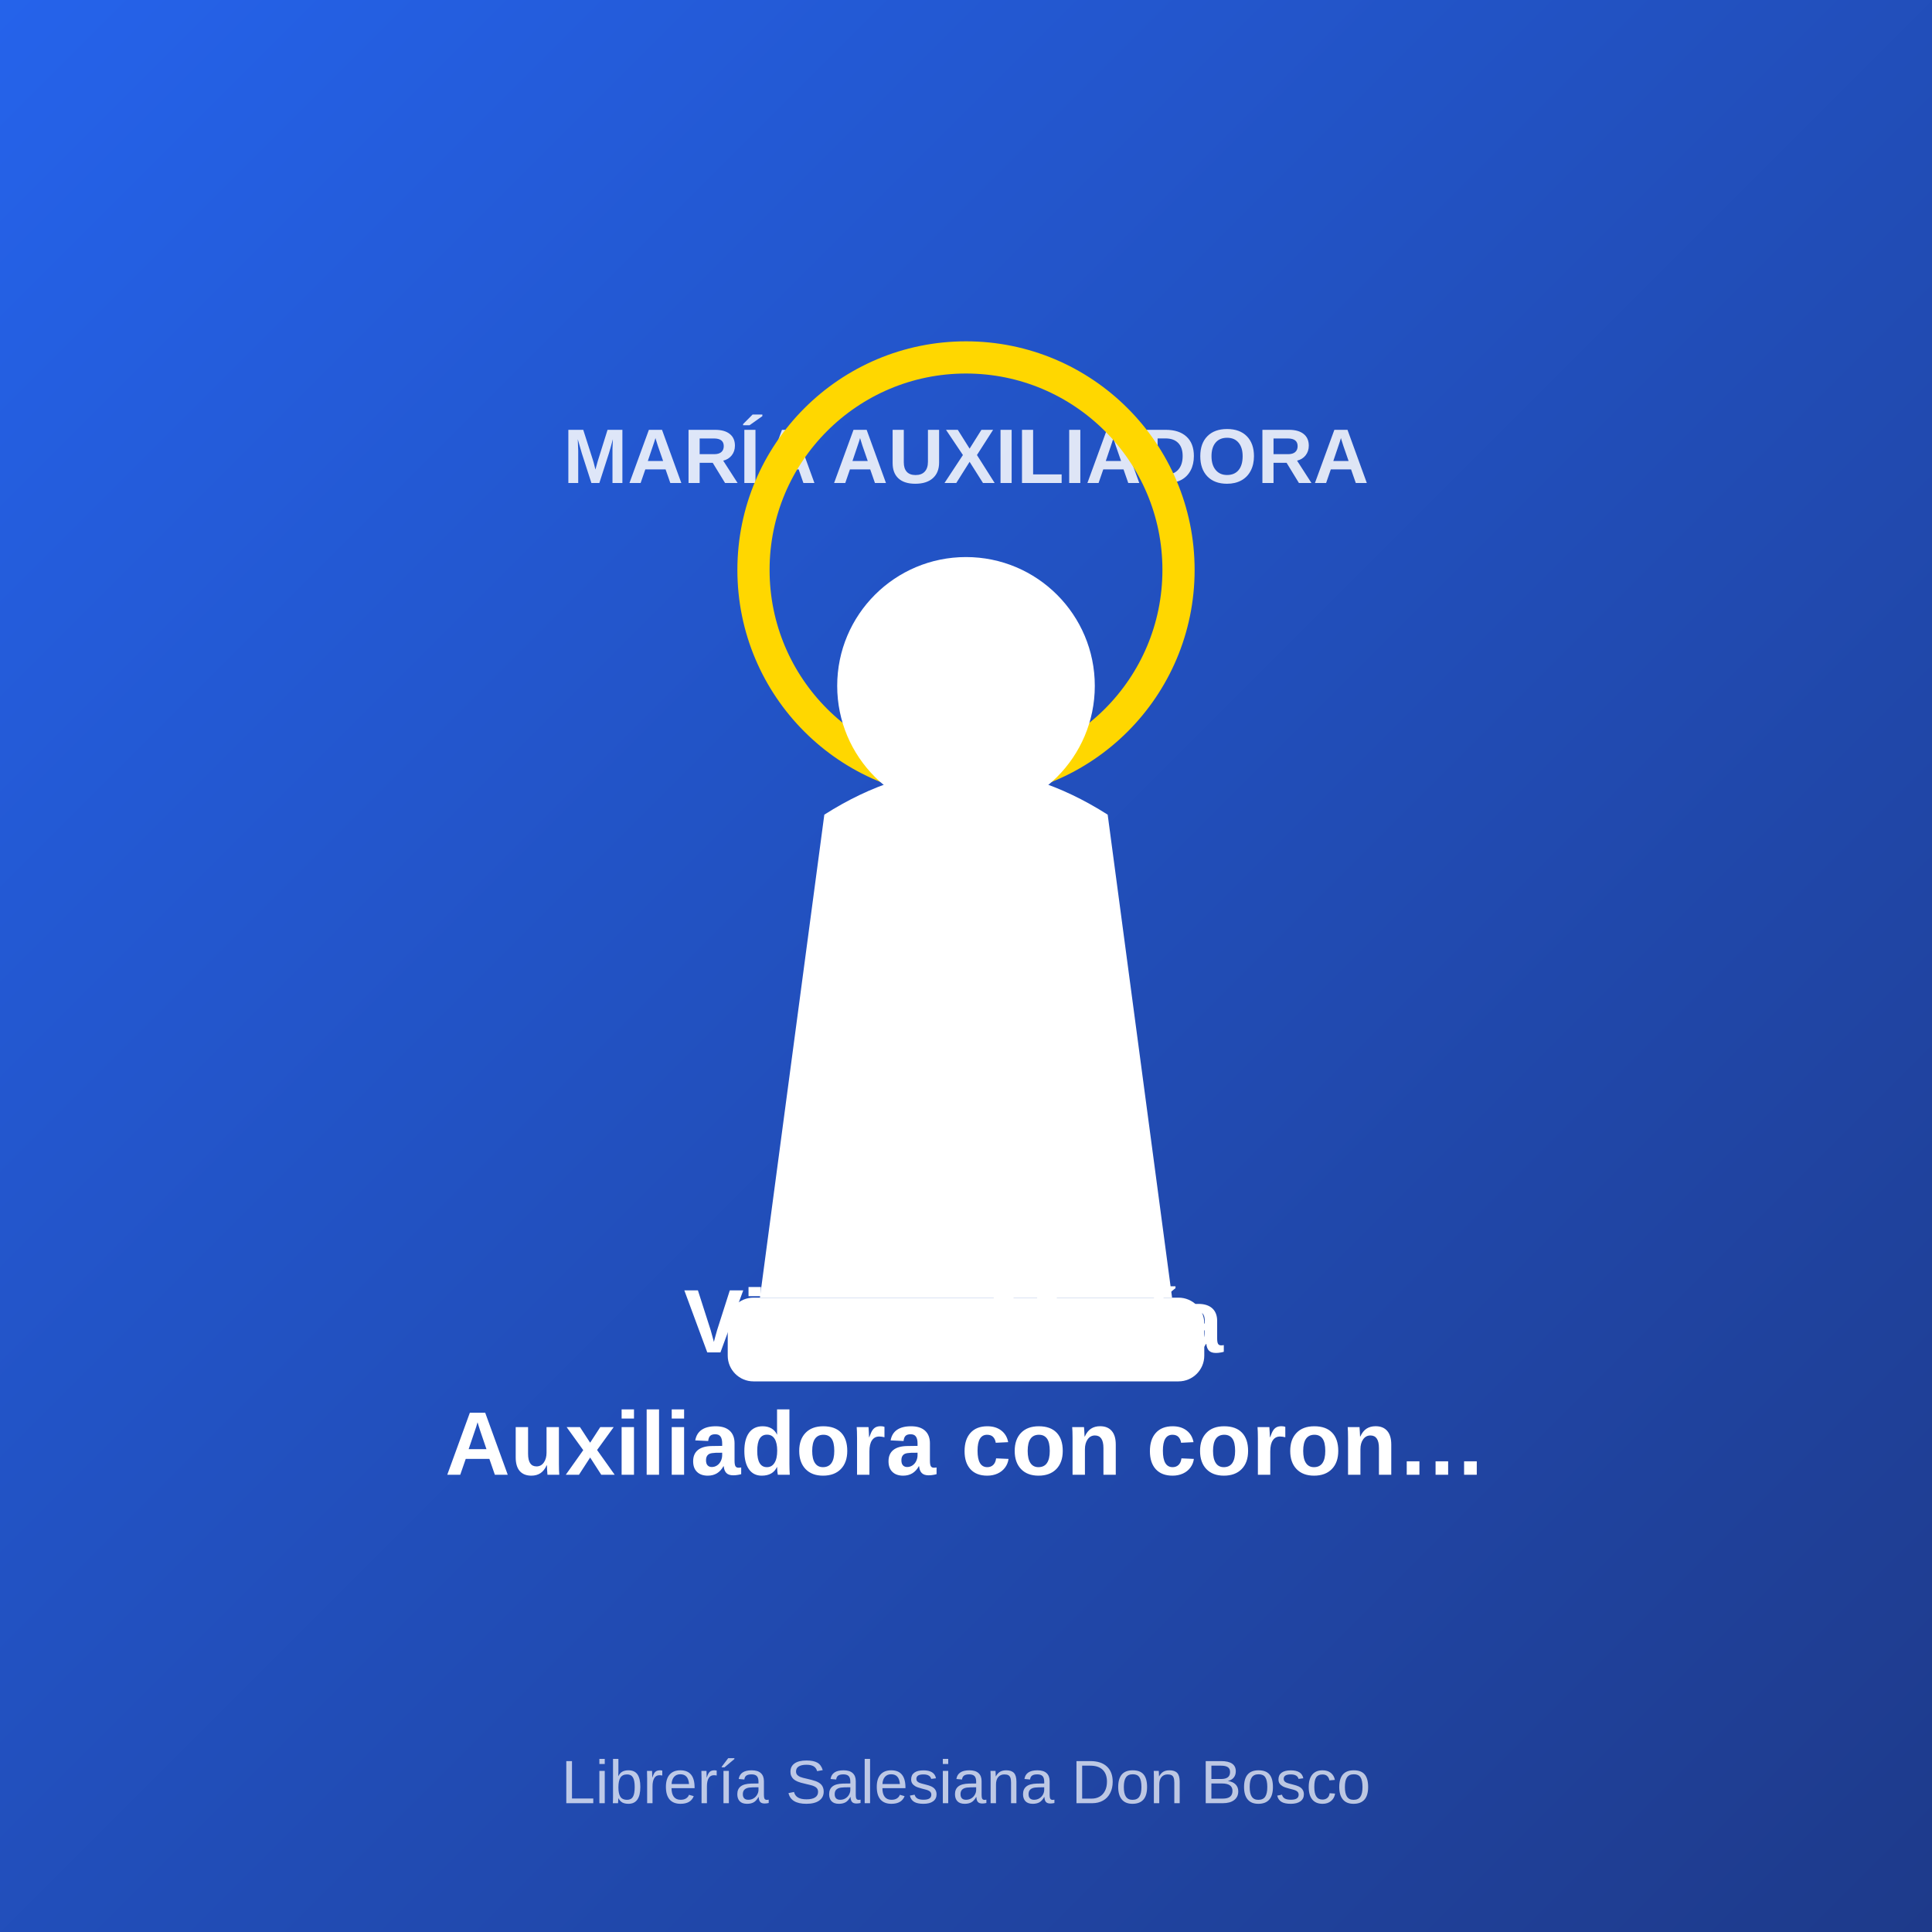
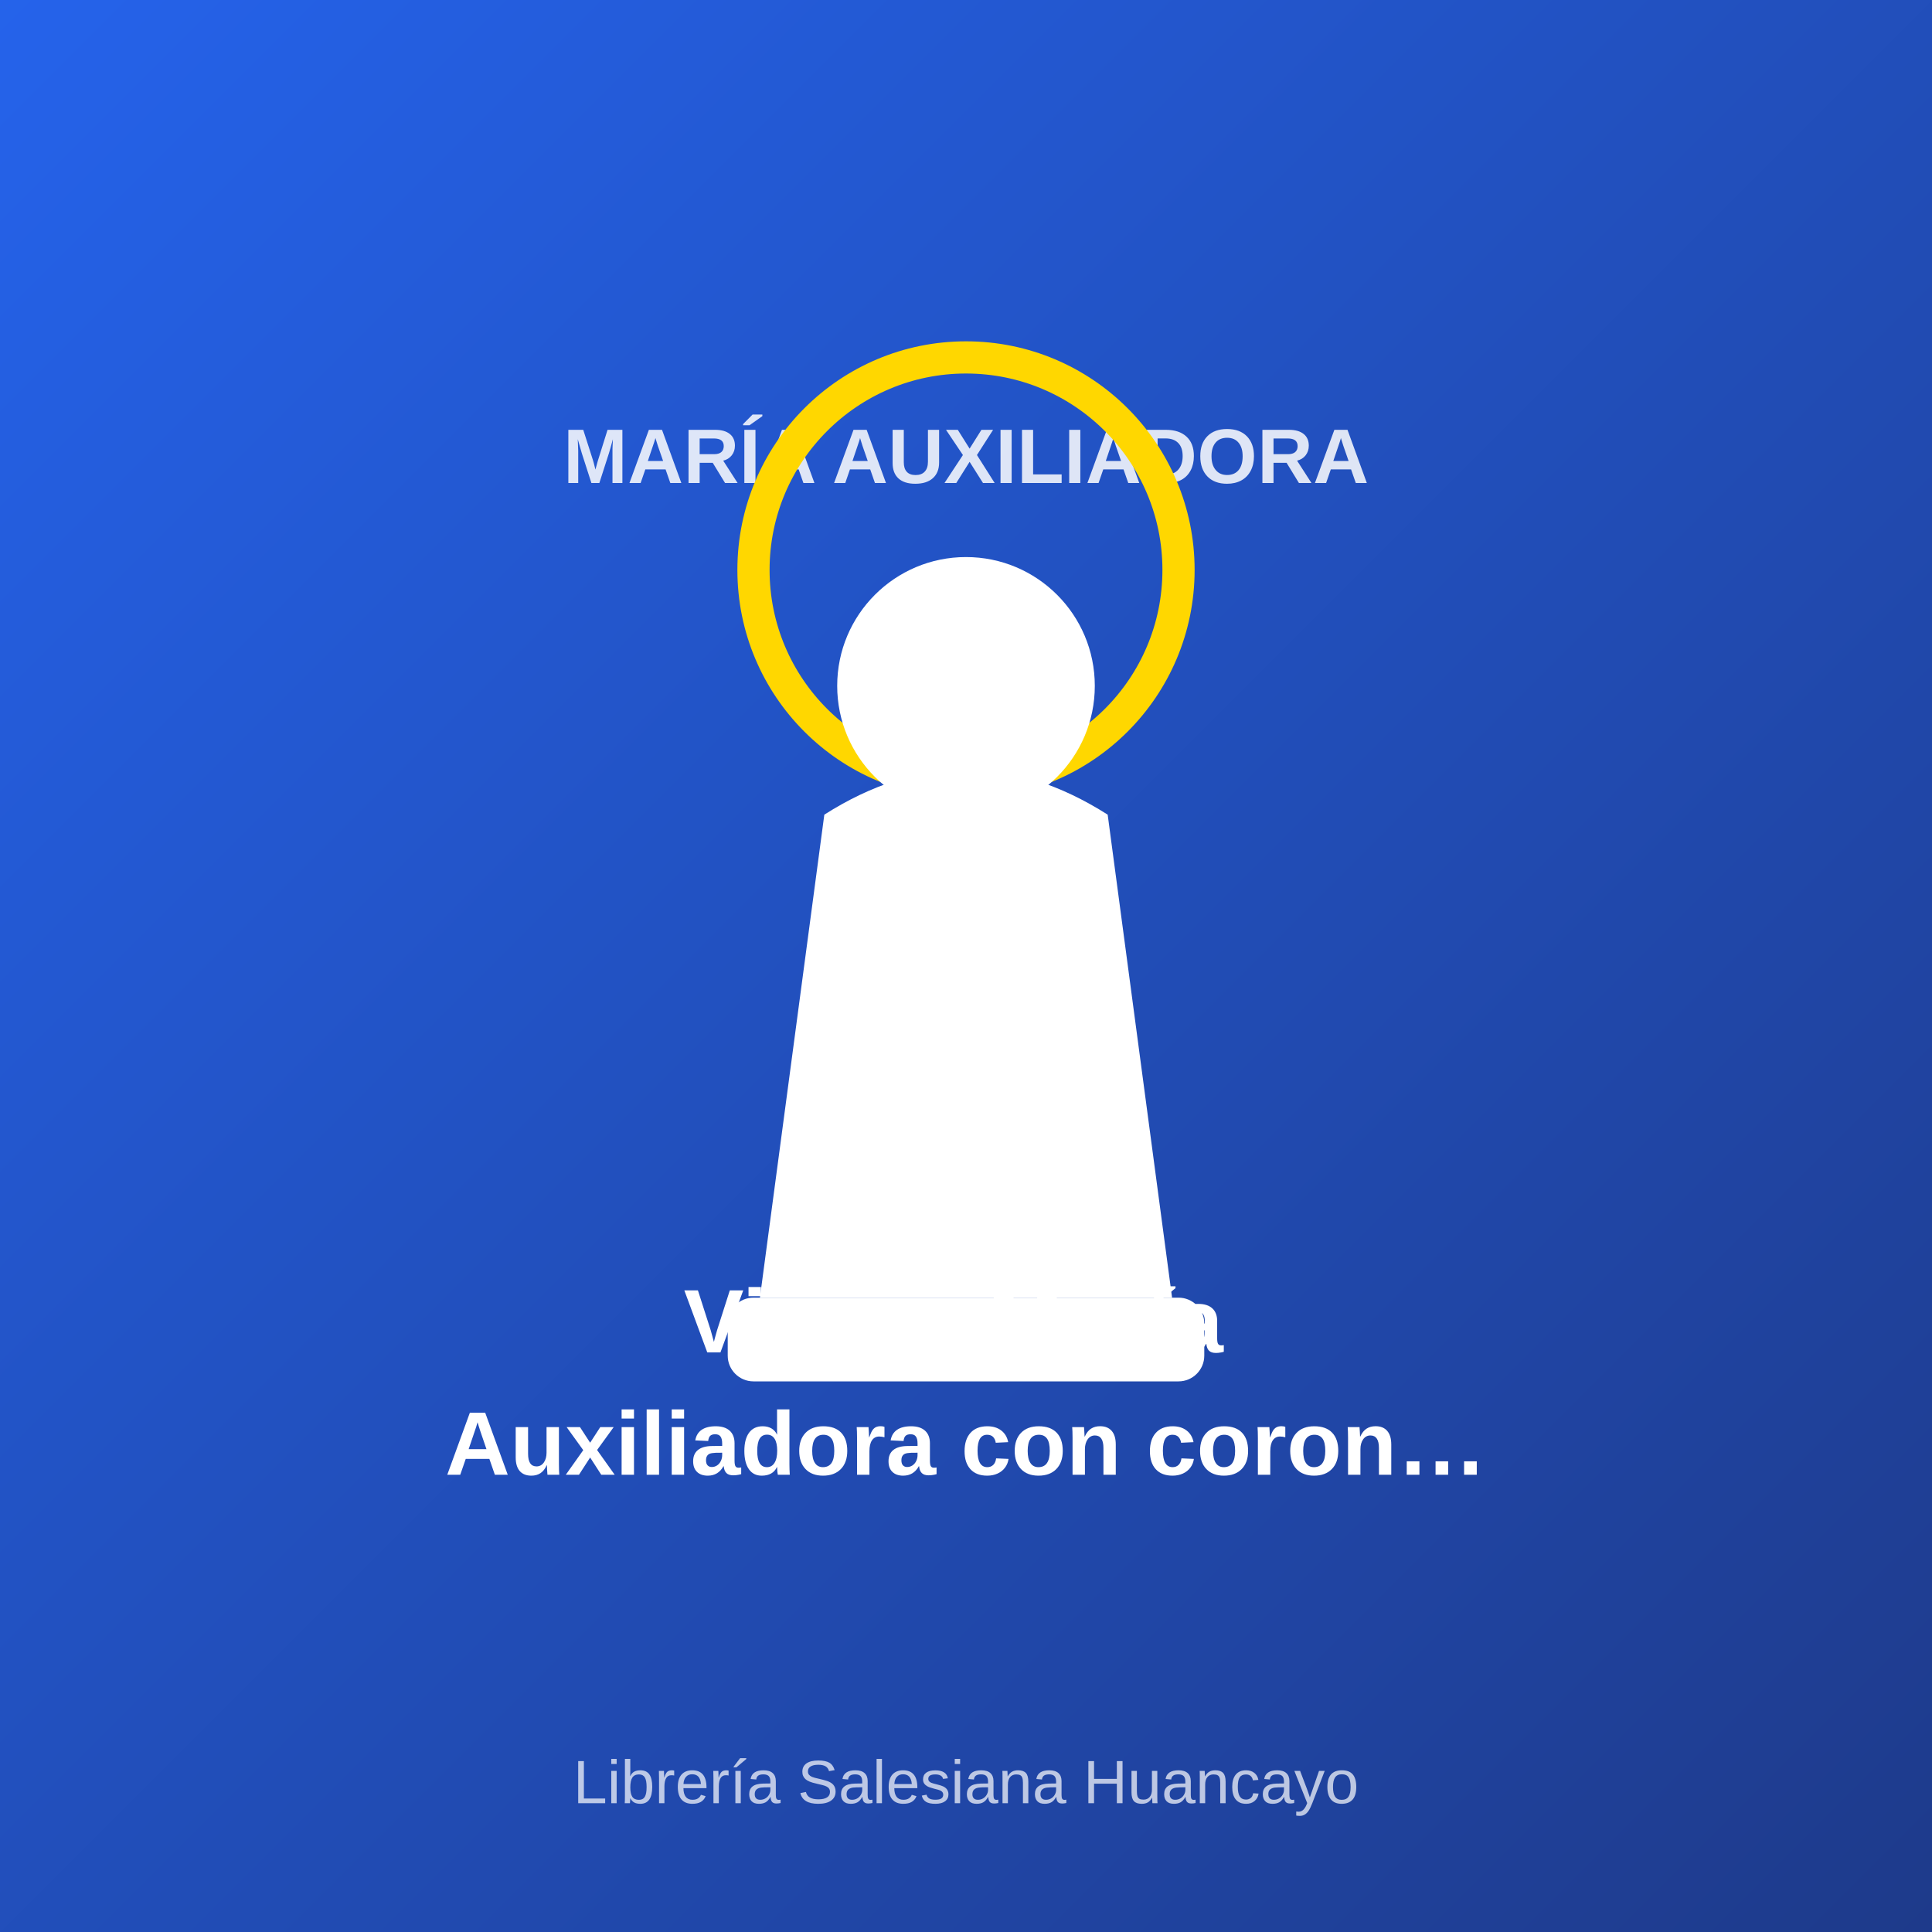
<svg xmlns="http://www.w3.org/2000/svg" width="600" height="600" viewBox="0 0 600 600">
  <defs>
    <linearGradient id="g" x1="0" y1="0" x2="1" y2="1">
      <stop offset="0" stop-color="#2563EB" />
      <stop offset="1" stop-color="#1E3A8A" />
    </linearGradient>
  </defs>
  <rect width="600" height="600" fill="url(#g)" />
  <text x="300" y="150" text-anchor="middle" font-family="Segoe UI, Arial, sans-serif" font-size="24" font-weight="700" fill="#ffffff" opacity="0.85">MARÍA AUXILIADORA</text>
  <g transform="translate(300,255)" fill="#ffffff">
    <circle cx="0" cy="-78" r="66" fill="none" stroke="#FFD700" stroke-width="10" />
    <circle cx="0" cy="-42" r="40" />
    <path d="M-64,148 L-44,-2 Q0,-30 44,-2 L64,148 Z" />
    <rect x="-74" y="148" width="148" height="26" rx="8" />
  </g>
  <text x="300" y="420" text-anchor="middle" font-family="Segoe UI, Arial, sans-serif" font-size="28" font-weight="600" fill="#ffffff">
    <tspan x="300" dy="0">Virgen María</tspan>
    <tspan x="300" dy="38">Auxiliadora con coron…</tspan>
  </text>
-   <text x="300" y="560" text-anchor="middle" font-family="Segoe UI, Arial, sans-serif" font-size="19" fill="#ffffff" opacity="0.7">Librería Salesiana Don Bosco</text>
+   <text x="300" y="560" text-anchor="middle" font-family="Segoe UI, Arial, sans-serif" font-size="19" fill="#ffffff" opacity="0.7">Librería Salesiana Huancayo</text>
</svg>
